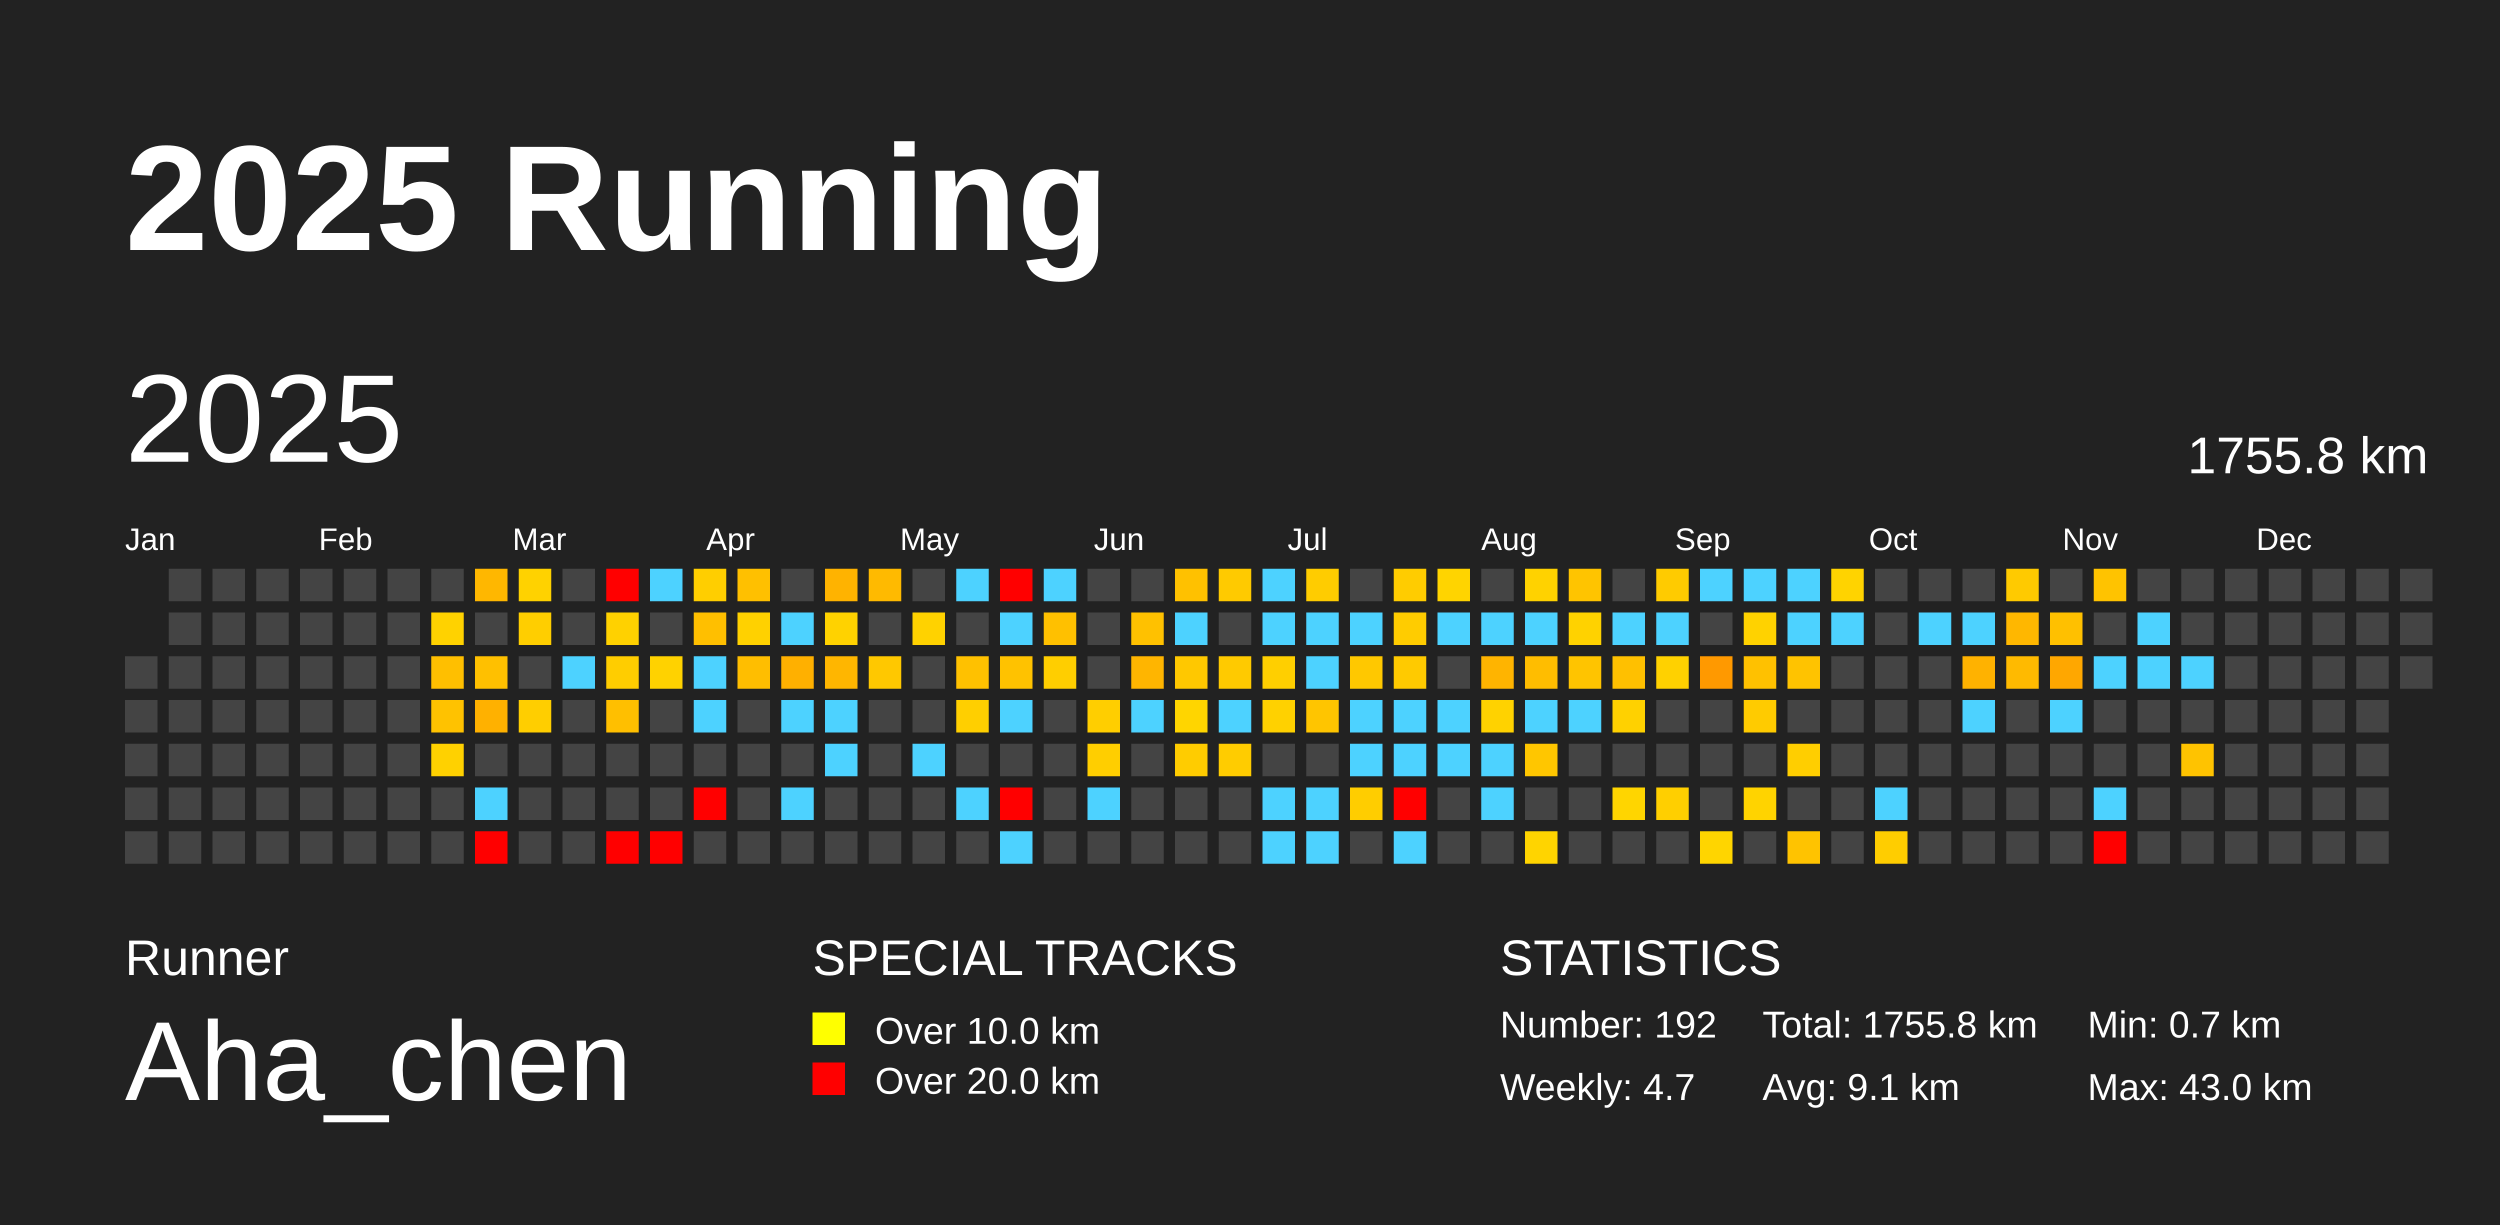
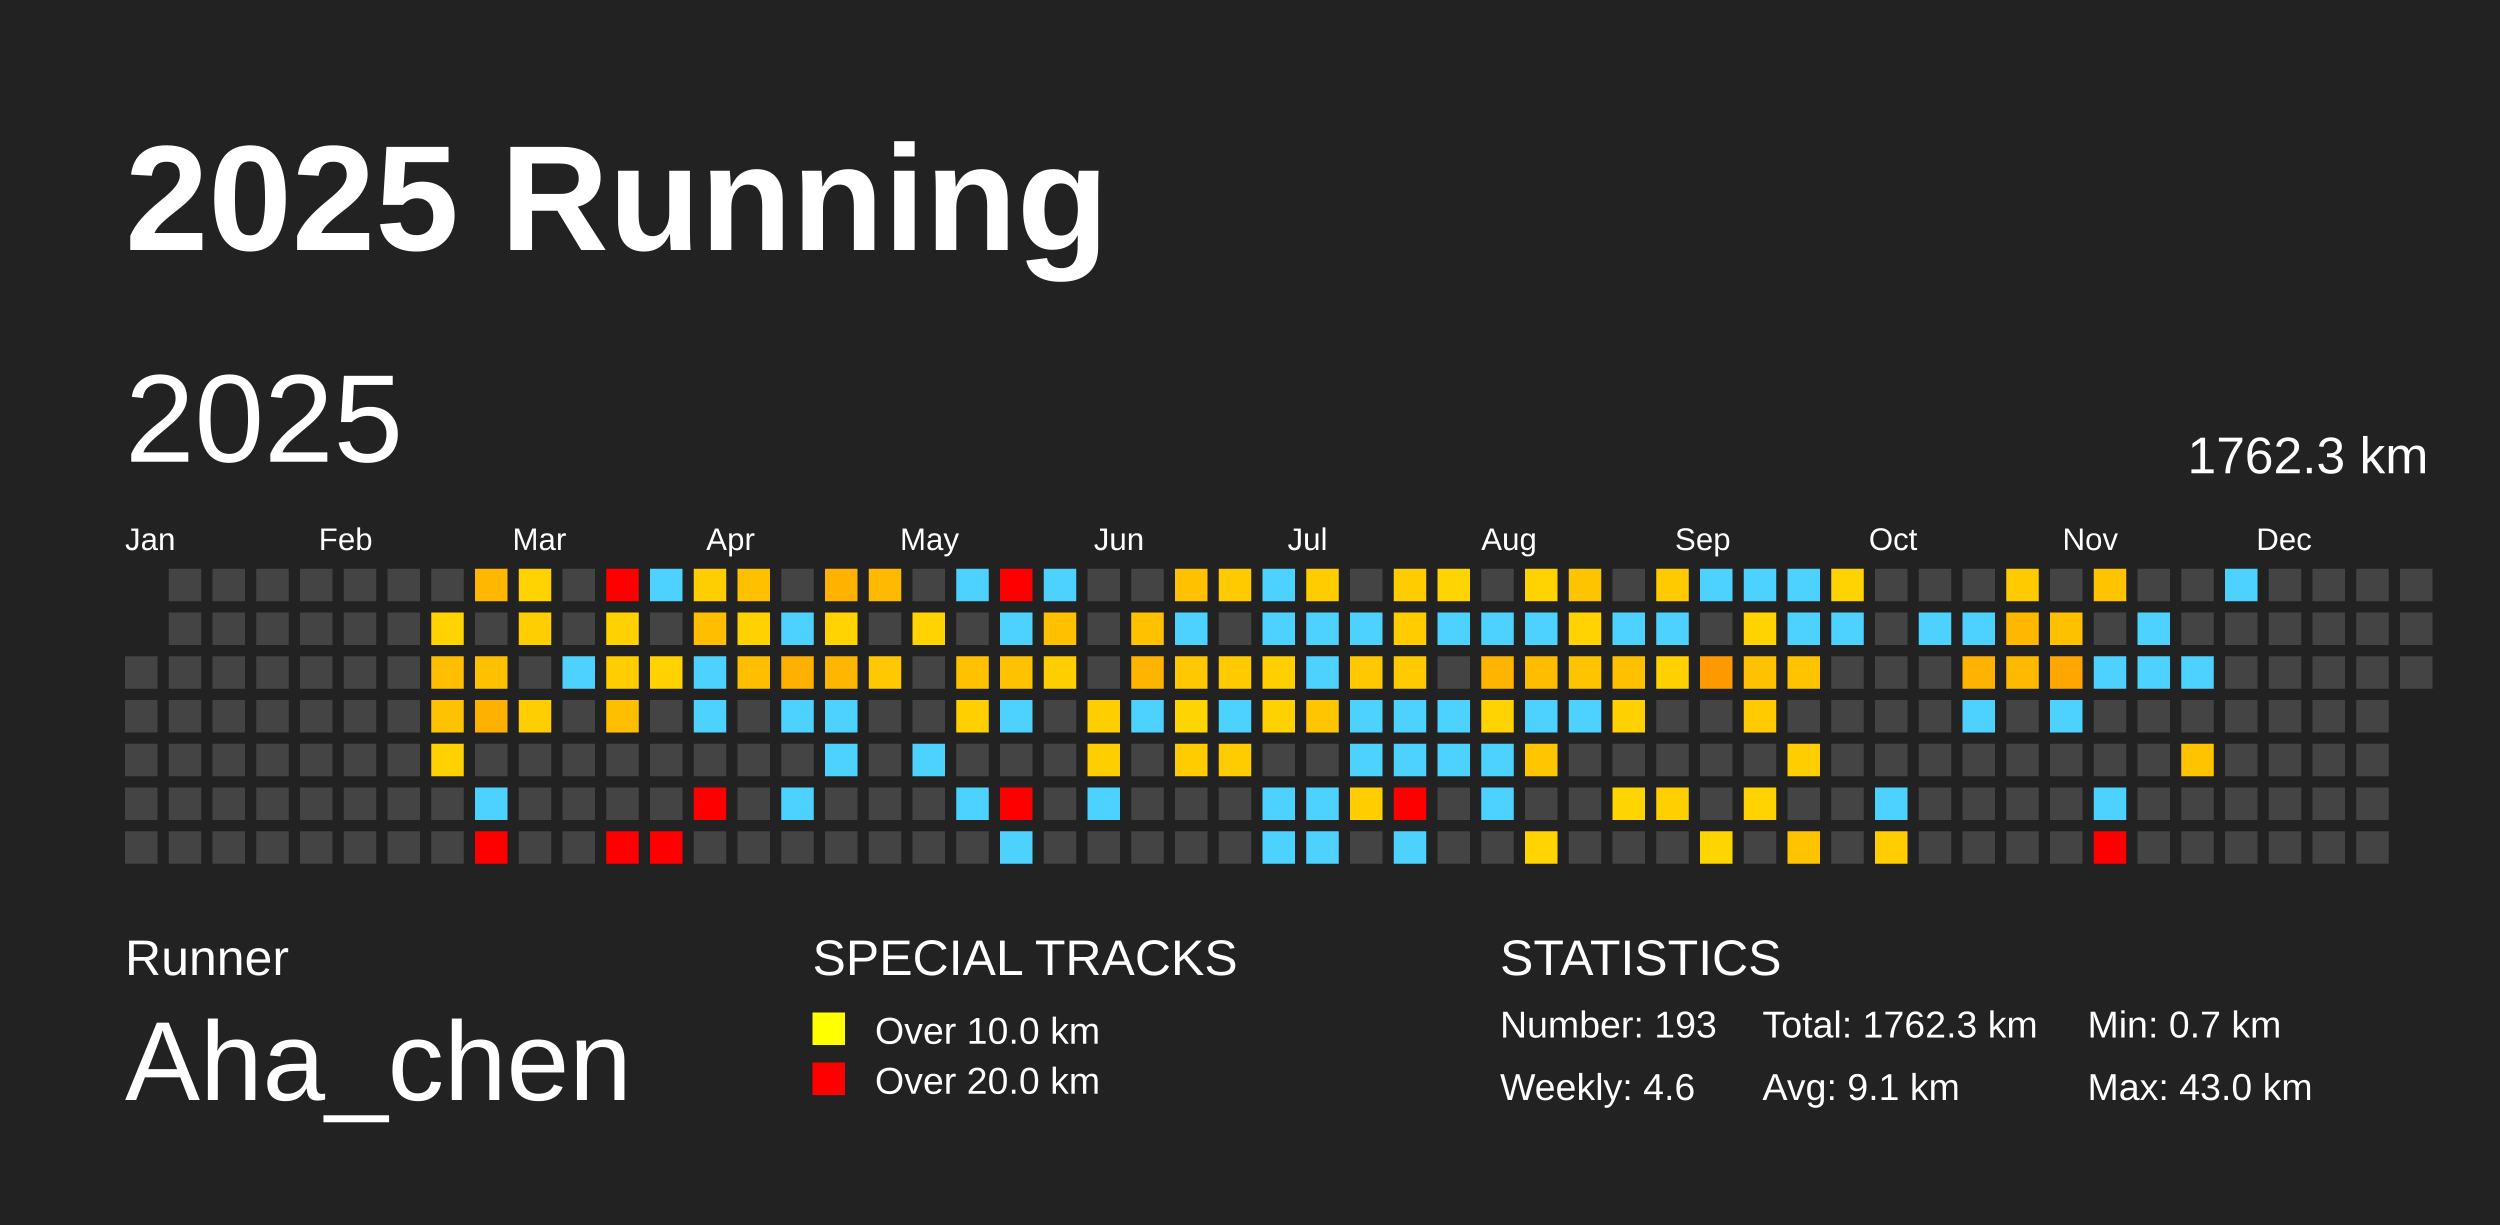
<svg xmlns="http://www.w3.org/2000/svg" baseProfile="full" height="98mm" version="1.1" viewBox="0,0,200,98" width="200mm">
  <defs />
  <rect fill="#222222" height="98" width="200" x="0" y="0" />
  <text fill="#FFFFFF" style="font-size:12px; font-family:Arial; font-weight:bold;" x="10" y="20">2025 Running</text>
  <text fill="#FFFFFF" style="font-size:4px; font-family:Arial" x="10" y="78">Runner</text>
  <text fill="#FFFFFF" style="font-size:9px; font-family:Arial" x="10" y="88">Aha_chen</text>
  <text fill="#FFFFFF" style="font-size:4px; font-family:Arial" x="65" y="78">SPECIAL TRACKS</text>
  <rect fill="yellow" height="2.6" width="2.6" x="65" y="81" />
  <text fill="#FFFFFF" style="font-size:3px; font-family:Arial" x="70" y="83.5">Over 10.0 km</text>
  <rect fill="red" height="2.6" width="2.6" x="65" y="85" />
  <text fill="#FFFFFF" style="font-size:3px; font-family:Arial" x="70" y="87.5">Over 20.0 km</text>
  <text fill="#FFFFFF" style="font-size:4px; font-family:Arial" x="120" y="78">STATISTICS</text>
-   <text fill="#FFFFFF" style="font-size:3px; font-family:Arial" x="120" y="83">Number: 192</text>
-   <text fill="#FFFFFF" style="font-size:3px; font-family:Arial" x="120" y="88">Weekly: 4.7</text>
-   <text fill="#FFFFFF" style="font-size:3px; font-family:Arial" x="141" y="83">Total: 1755.8 km</text>
+   <text fill="#FFFFFF" style="font-size:3px; font-family:Arial" x="120" y="83">Number: 193</text>
+   <text fill="#FFFFFF" style="font-size:3px; font-family:Arial" x="120" y="88">Weekly: 4.6</text>
+   <text fill="#FFFFFF" style="font-size:3px; font-family:Arial" x="141" y="83">Total: 1762.3 km</text>
  <text fill="#FFFFFF" style="font-size:3px; font-family:Arial" x="141" y="88">Avg: 9.1 km</text>
  <text fill="#FFFFFF" style="font-size:3px; font-family:Arial" x="167" y="83">Min: 0.7 km</text>
  <text fill="#FFFFFF" style="font-size:3px; font-family:Arial" x="167" y="88">Max: 43.0 km</text>
  <text dominant-baseline="hanging" fill="#FFFFFF" style="font-size:10.0px; font-family:Arial;" x="10" y="30">2025</text>
-   <text dominant-baseline="hanging" fill="#FFFFFF" style="font-size:4.125px; font-family:Arial;" x="175" y="35">1755.8 km</text>
+   <text dominant-baseline="hanging" fill="#FFFFFF" style="font-size:4.125px; font-family:Arial;" x="175" y="35">1762.3 km</text>
  <text fill="#FFFFFF" style="font-size:2.5px; font-family:Arial" x="10.0" y="44">Jan</text>
  <text fill="#FFFFFF" style="font-size:2.5px; font-family:Arial" x="25.5" y="44">Feb</text>
  <text fill="#FFFFFF" style="font-size:2.5px; font-family:Arial" x="41.0" y="44">Mar</text>
  <text fill="#FFFFFF" style="font-size:2.5px; font-family:Arial" x="56.5" y="44">Apr</text>
  <text fill="#FFFFFF" style="font-size:2.5px; font-family:Arial" x="72.0" y="44">May</text>
  <text fill="#FFFFFF" style="font-size:2.5px; font-family:Arial" x="87.5" y="44">Jun</text>
  <text fill="#FFFFFF" style="font-size:2.5px; font-family:Arial" x="103.0" y="44">Jul</text>
  <text fill="#FFFFFF" style="font-size:2.5px; font-family:Arial" x="118.5" y="44">Aug</text>
  <text fill="#FFFFFF" style="font-size:2.5px; font-family:Arial" x="134.0" y="44">Sep</text>
  <text fill="#FFFFFF" style="font-size:2.5px; font-family:Arial" x="149.5" y="44">Oct</text>
  <text fill="#FFFFFF" style="font-size:2.5px; font-family:Arial" x="165.0" y="44">Nov</text>
  <text fill="#FFFFFF" style="font-size:2.5px; font-family:Arial" x="180.5" y="44">Dec</text>
  <rect fill="#444444" height="2.6" width="2.6" x="10.0" y="52.5" />
  <rect fill="#444444" height="2.6" width="2.6" x="10.0" y="56.0" />
  <rect fill="#444444" height="2.6" width="2.6" x="10.0" y="59.5" />
  <rect fill="#444444" height="2.6" width="2.6" x="10.0" y="63.0" />
  <rect fill="#444444" height="2.6" width="2.6" x="10.0" y="66.5" />
  <rect fill="#444444" height="2.6" width="2.6" x="13.5" y="45.5" />
  <rect fill="#444444" height="2.6" width="2.6" x="13.5" y="49.0" />
  <rect fill="#444444" height="2.6" width="2.6" x="13.5" y="52.5" />
  <rect fill="#444444" height="2.6" width="2.6" x="13.5" y="56.0" />
  <rect fill="#444444" height="2.6" width="2.6" x="13.5" y="59.5" />
  <rect fill="#444444" height="2.6" width="2.6" x="13.5" y="63.0" />
  <rect fill="#444444" height="2.6" width="2.6" x="13.5" y="66.5" />
  <rect fill="#444444" height="2.6" width="2.6" x="17.0" y="45.5" />
  <rect fill="#444444" height="2.6" width="2.6" x="17.0" y="49.0" />
  <rect fill="#444444" height="2.6" width="2.6" x="17.0" y="52.5" />
  <rect fill="#444444" height="2.6" width="2.6" x="17.0" y="56.0" />
  <rect fill="#444444" height="2.6" width="2.6" x="17.0" y="59.5" />
  <rect fill="#444444" height="2.6" width="2.6" x="17.0" y="63.0" />
  <rect fill="#444444" height="2.6" width="2.6" x="17.0" y="66.5" />
  <rect fill="#444444" height="2.6" width="2.6" x="20.5" y="45.5" />
  <rect fill="#444444" height="2.6" width="2.6" x="20.5" y="49.0" />
  <rect fill="#444444" height="2.6" width="2.6" x="20.5" y="52.5" />
  <rect fill="#444444" height="2.6" width="2.6" x="20.5" y="56.0" />
  <rect fill="#444444" height="2.6" width="2.6" x="20.5" y="59.5" />
  <rect fill="#444444" height="2.6" width="2.6" x="20.5" y="63.0" />
  <rect fill="#444444" height="2.6" width="2.6" x="20.5" y="66.5" />
  <rect fill="#444444" height="2.6" width="2.6" x="24.0" y="45.5" />
  <rect fill="#444444" height="2.6" width="2.6" x="24.0" y="49.0" />
  <rect fill="#444444" height="2.6" width="2.6" x="24.0" y="52.5" />
  <rect fill="#444444" height="2.6" width="2.6" x="24.0" y="56.0" />
  <rect fill="#444444" height="2.6" width="2.6" x="24.0" y="59.5" />
  <rect fill="#444444" height="2.6" width="2.6" x="24.0" y="63.0" />
  <rect fill="#444444" height="2.6" width="2.6" x="24.0" y="66.5" />
  <rect fill="#444444" height="2.6" width="2.6" x="27.5" y="45.5" />
  <rect fill="#444444" height="2.6" width="2.6" x="27.5" y="49.0" />
  <rect fill="#444444" height="2.6" width="2.6" x="27.5" y="52.5" />
  <rect fill="#444444" height="2.6" width="2.6" x="27.5" y="56.0" />
  <rect fill="#444444" height="2.6" width="2.6" x="27.5" y="59.5" />
  <rect fill="#444444" height="2.6" width="2.6" x="27.5" y="63.0" />
  <rect fill="#444444" height="2.6" width="2.6" x="27.5" y="66.5" />
  <rect fill="#444444" height="2.6" width="2.6" x="31.0" y="45.5" />
  <rect fill="#444444" height="2.6" width="2.6" x="31.0" y="49.0" />
  <rect fill="#444444" height="2.6" width="2.6" x="31.0" y="52.5" />
  <rect fill="#444444" height="2.6" width="2.6" x="31.0" y="56.0" />
  <rect fill="#444444" height="2.6" width="2.6" x="31.0" y="59.5" />
  <rect fill="#444444" height="2.6" width="2.6" x="31.0" y="63.0" />
  <rect fill="#444444" height="2.6" width="2.6" x="31.0" y="66.5" />
  <rect fill="#444444" height="2.6" width="2.6" x="34.5" y="45.5" />
  <rect fill="#ffd200" height="2.6" width="2.6" x="34.5" y="49.0" />
  <rect fill="#ffbf00" height="2.6" width="2.6" x="34.5" y="52.5" />
  <rect fill="#ffc200" height="2.6" width="2.6" x="34.5" y="56.0" />
  <rect fill="#ffd100" height="2.6" width="2.6" x="34.5" y="59.5" />
  <rect fill="#444444" height="2.6" width="2.6" x="34.5" y="63.0" />
  <rect fill="#444444" height="2.6" width="2.6" x="34.5" y="66.5" />
  <rect fill="#ffb700" height="2.6" width="2.6" x="38.0" y="45.5" />
  <rect fill="#444444" height="2.6" width="2.6" x="38.0" y="49.0" />
  <rect fill="#ffc000" height="2.6" width="2.6" x="38.0" y="52.5" />
  <rect fill="#ffb100" height="2.6" width="2.6" x="38.0" y="56.0" />
  <rect fill="#444444" height="2.6" width="2.6" x="38.0" y="59.5" />
  <rect fill="#4dd2ff" height="2.6" width="2.6" x="38.0" y="63.0" />
  <rect fill="red" height="2.6" width="2.6" x="38.0" y="66.5" />
  <rect fill="#ffd200" height="2.6" width="2.6" x="41.5" y="45.5" />
  <rect fill="#ffce00" height="2.6" width="2.6" x="41.5" y="49.0" />
  <rect fill="#444444" height="2.6" width="2.6" x="41.5" y="52.5" />
  <rect fill="#ffce00" height="2.6" width="2.6" x="41.5" y="56.0" />
  <rect fill="#444444" height="2.6" width="2.6" x="41.5" y="59.5" />
  <rect fill="#444444" height="2.6" width="2.6" x="41.5" y="63.0" />
  <rect fill="#444444" height="2.6" width="2.6" x="41.5" y="66.5" />
  <rect fill="#444444" height="2.6" width="2.6" x="45.0" y="45.5" />
  <rect fill="#444444" height="2.6" width="2.6" x="45.0" y="49.0" />
  <rect fill="#4dd2ff" height="2.6" width="2.6" x="45.0" y="52.5" />
  <rect fill="#444444" height="2.6" width="2.6" x="45.0" y="56.0" />
  <rect fill="#444444" height="2.6" width="2.6" x="45.0" y="59.5" />
  <rect fill="#444444" height="2.6" width="2.6" x="45.0" y="63.0" />
  <rect fill="#444444" height="2.6" width="2.6" x="45.0" y="66.5" />
  <rect fill="red" height="2.6" width="2.6" x="48.5" y="45.5" />
  <rect fill="#ffd100" height="2.6" width="2.6" x="48.5" y="49.0" />
  <rect fill="#ffcd00" height="2.6" width="2.6" x="48.5" y="52.5" />
  <rect fill="#ffbf00" height="2.6" width="2.6" x="48.5" y="56.0" />
  <rect fill="#444444" height="2.6" width="2.6" x="48.5" y="59.5" />
  <rect fill="#444444" height="2.6" width="2.6" x="48.5" y="63.0" />
  <rect fill="red" height="2.6" width="2.6" x="48.5" y="66.5" />
  <rect fill="#4dd2ff" height="2.6" width="2.6" x="52.0" y="45.5" />
  <rect fill="#444444" height="2.6" width="2.6" x="52.0" y="49.0" />
  <rect fill="#ffd200" height="2.6" width="2.6" x="52.0" y="52.5" />
  <rect fill="#444444" height="2.6" width="2.6" x="52.0" y="56.0" />
  <rect fill="#444444" height="2.6" width="2.6" x="52.0" y="59.5" />
  <rect fill="#444444" height="2.6" width="2.6" x="52.0" y="63.0" />
  <rect fill="red" height="2.6" width="2.6" x="52.0" y="66.5" />
  <rect fill="#ffce00" height="2.6" width="2.6" x="55.5" y="45.5" />
  <rect fill="#ffbf00" height="2.6" width="2.6" x="55.5" y="49.0" />
  <rect fill="#4dd2ff" height="2.6" width="2.6" x="55.5" y="52.5" />
  <rect fill="#4dd2ff" height="2.6" width="2.6" x="55.5" y="56.0" />
  <rect fill="#444444" height="2.6" width="2.6" x="55.5" y="59.5" />
  <rect fill="red" height="2.6" width="2.6" x="55.5" y="63.0" />
  <rect fill="#444444" height="2.6" width="2.6" x="55.5" y="66.5" />
  <rect fill="#ffc000" height="2.6" width="2.6" x="59.0" y="45.5" />
  <rect fill="#ffd100" height="2.6" width="2.6" x="59.0" y="49.0" />
  <rect fill="#ffbe00" height="2.6" width="2.6" x="59.0" y="52.5" />
  <rect fill="#444444" height="2.6" width="2.6" x="59.0" y="56.0" />
  <rect fill="#444444" height="2.6" width="2.6" x="59.0" y="59.5" />
  <rect fill="#444444" height="2.6" width="2.6" x="59.0" y="63.0" />
  <rect fill="#444444" height="2.6" width="2.6" x="59.0" y="66.5" />
  <rect fill="#444444" height="2.6" width="2.6" x="62.5" y="45.5" />
  <rect fill="#4dd2ff" height="2.6" width="2.6" x="62.5" y="49.0" />
  <rect fill="#ffb000" height="2.6" width="2.6" x="62.5" y="52.5" />
  <rect fill="#4dd2ff" height="2.6" width="2.6" x="62.5" y="56.0" />
  <rect fill="#444444" height="2.6" width="2.6" x="62.5" y="59.5" />
  <rect fill="#4dd2ff" height="2.6" width="2.6" x="62.5" y="63.0" />
  <rect fill="#444444" height="2.6" width="2.6" x="62.5" y="66.5" />
  <rect fill="#ffb300" height="2.6" width="2.6" x="66.0" y="45.5" />
  <rect fill="#ffd200" height="2.6" width="2.6" x="66.0" y="49.0" />
  <rect fill="#ffb600" height="2.6" width="2.6" x="66.0" y="52.5" />
  <rect fill="#4dd2ff" height="2.6" width="2.6" x="66.0" y="56.0" />
  <rect fill="#4dd2ff" height="2.6" width="2.6" x="66.0" y="59.5" />
  <rect fill="#444444" height="2.6" width="2.6" x="66.0" y="63.0" />
  <rect fill="#444444" height="2.6" width="2.6" x="66.0" y="66.5" />
  <rect fill="#ffba00" height="2.6" width="2.6" x="69.5" y="45.5" />
  <rect fill="#444444" height="2.6" width="2.6" x="69.5" y="49.0" />
  <rect fill="#ffc800" height="2.6" width="2.6" x="69.5" y="52.5" />
  <rect fill="#444444" height="2.6" width="2.6" x="69.5" y="56.0" />
  <rect fill="#444444" height="2.6" width="2.6" x="69.5" y="59.5" />
  <rect fill="#444444" height="2.6" width="2.6" x="69.5" y="63.0" />
  <rect fill="#444444" height="2.6" width="2.6" x="69.5" y="66.5" />
  <rect fill="#444444" height="2.6" width="2.6" x="73.0" y="45.5" />
  <rect fill="#ffd200" height="2.6" width="2.6" x="73.0" y="49.0" />
  <rect fill="#444444" height="2.6" width="2.6" x="73.0" y="52.5" />
  <rect fill="#444444" height="2.6" width="2.6" x="73.0" y="56.0" />
  <rect fill="#4dd2ff" height="2.6" width="2.6" x="73.0" y="59.5" />
  <rect fill="#444444" height="2.6" width="2.6" x="73.0" y="63.0" />
  <rect fill="#444444" height="2.6" width="2.6" x="73.0" y="66.5" />
  <rect fill="#4dd2ff" height="2.6" width="2.6" x="76.5" y="45.5" />
  <rect fill="#444444" height="2.6" width="2.6" x="76.5" y="49.0" />
  <rect fill="#ffc100" height="2.6" width="2.6" x="76.5" y="52.5" />
  <rect fill="#ffcf00" height="2.6" width="2.6" x="76.5" y="56.0" />
  <rect fill="#444444" height="2.6" width="2.6" x="76.5" y="59.5" />
  <rect fill="#4dd2ff" height="2.6" width="2.6" x="76.5" y="63.0" />
  <rect fill="#444444" height="2.6" width="2.6" x="76.5" y="66.5" />
  <rect fill="red" height="2.6" width="2.6" x="80.0" y="45.5" />
  <rect fill="#4dd2ff" height="2.6" width="2.6" x="80.0" y="49.0" />
  <rect fill="#ffc200" height="2.6" width="2.6" x="80.0" y="52.5" />
  <rect fill="#4dd2ff" height="2.6" width="2.6" x="80.0" y="56.0" />
  <rect fill="#444444" height="2.6" width="2.6" x="80.0" y="59.5" />
  <rect fill="red" height="2.6" width="2.6" x="80.0" y="63.0" />
  <rect fill="#4dd2ff" height="2.6" width="2.6" x="80.0" y="66.5" />
  <rect fill="#4dd2ff" height="2.6" width="2.6" x="83.5" y="45.5" />
  <rect fill="#ffc000" height="2.6" width="2.6" x="83.5" y="49.0" />
  <rect fill="#ffce00" height="2.6" width="2.6" x="83.5" y="52.5" />
  <rect fill="#444444" height="2.6" width="2.6" x="83.5" y="56.0" />
  <rect fill="#444444" height="2.6" width="2.6" x="83.5" y="59.5" />
  <rect fill="#444444" height="2.6" width="2.6" x="83.5" y="63.0" />
  <rect fill="#444444" height="2.6" width="2.6" x="83.5" y="66.5" />
  <rect fill="#444444" height="2.6" width="2.6" x="87.0" y="45.5" />
  <rect fill="#444444" height="2.6" width="2.6" x="87.0" y="49.0" />
  <rect fill="#444444" height="2.6" width="2.6" x="87.0" y="52.5" />
  <rect fill="#ffce00" height="2.6" width="2.6" x="87.0" y="56.0" />
  <rect fill="#ffce00" height="2.6" width="2.6" x="87.0" y="59.5" />
  <rect fill="#4dd2ff" height="2.6" width="2.6" x="87.0" y="63.0" />
  <rect fill="#444444" height="2.6" width="2.6" x="87.0" y="66.5" />
  <rect fill="#444444" height="2.6" width="2.6" x="90.5" y="45.5" />
  <rect fill="#ffc100" height="2.6" width="2.6" x="90.5" y="49.0" />
  <rect fill="#ffb500" height="2.6" width="2.6" x="90.5" y="52.5" />
  <rect fill="#4dd2ff" height="2.6" width="2.6" x="90.5" y="56.0" />
  <rect fill="#444444" height="2.6" width="2.6" x="90.5" y="59.5" />
  <rect fill="#444444" height="2.6" width="2.6" x="90.5" y="63.0" />
  <rect fill="#444444" height="2.6" width="2.6" x="90.5" y="66.5" />
  <rect fill="#ffc100" height="2.6" width="2.6" x="94.0" y="45.5" />
  <rect fill="#4dd2ff" height="2.6" width="2.6" x="94.0" y="49.0" />
  <rect fill="#ffc800" height="2.6" width="2.6" x="94.0" y="52.5" />
  <rect fill="#ffd500" height="2.6" width="2.6" x="94.0" y="56.0" />
  <rect fill="#ffcc00" height="2.6" width="2.6" x="94.0" y="59.5" />
  <rect fill="#444444" height="2.6" width="2.6" x="94.0" y="63.0" />
  <rect fill="#444444" height="2.6" width="2.6" x="94.0" y="66.5" />
  <rect fill="#ffca00" height="2.6" width="2.6" x="97.5" y="45.5" />
  <rect fill="#444444" height="2.6" width="2.6" x="97.5" y="49.0" />
  <rect fill="#ffca00" height="2.6" width="2.6" x="97.5" y="52.5" />
  <rect fill="#4dd2ff" height="2.6" width="2.6" x="97.5" y="56.0" />
  <rect fill="#ffcc00" height="2.6" width="2.6" x="97.5" y="59.5" />
  <rect fill="#444444" height="2.6" width="2.6" x="97.5" y="63.0" />
  <rect fill="#444444" height="2.6" width="2.6" x="97.5" y="66.5" />
  <rect fill="#4dd2ff" height="2.6" width="2.6" x="101.0" y="45.5" />
  <rect fill="#4dd2ff" height="2.6" width="2.6" x="101.0" y="49.0" />
  <rect fill="#ffcf00" height="2.6" width="2.6" x="101.0" y="52.5" />
  <rect fill="#ffd100" height="2.6" width="2.6" x="101.0" y="56.0" />
  <rect fill="#444444" height="2.6" width="2.6" x="101.0" y="59.5" />
  <rect fill="#4dd2ff" height="2.6" width="2.6" x="101.0" y="63.0" />
  <rect fill="#4dd2ff" height="2.6" width="2.6" x="101.0" y="66.5" />
  <rect fill="#ffcc00" height="2.6" width="2.6" x="104.5" y="45.5" />
  <rect fill="#4dd2ff" height="2.6" width="2.6" x="104.5" y="49.0" />
  <rect fill="#4dd2ff" height="2.6" width="2.6" x="104.5" y="52.5" />
  <rect fill="#ffc500" height="2.6" width="2.6" x="104.5" y="56.0" />
  <rect fill="#444444" height="2.6" width="2.6" x="104.5" y="59.5" />
  <rect fill="#4dd2ff" height="2.6" width="2.6" x="104.5" y="63.0" />
  <rect fill="#4dd2ff" height="2.6" width="2.6" x="104.5" y="66.5" />
  <rect fill="#444444" height="2.6" width="2.6" x="108.0" y="45.5" />
  <rect fill="#4dd2ff" height="2.6" width="2.6" x="108.0" y="49.0" />
  <rect fill="#ffc800" height="2.6" width="2.6" x="108.0" y="52.5" />
  <rect fill="#4dd2ff" height="2.6" width="2.6" x="108.0" y="56.0" />
  <rect fill="#4dd2ff" height="2.6" width="2.6" x="108.0" y="59.5" />
  <rect fill="#ffcd00" height="2.6" width="2.6" x="108.0" y="63.0" />
  <rect fill="#444444" height="2.6" width="2.6" x="108.0" y="66.5" />
  <rect fill="#ffcc00" height="2.6" width="2.6" x="111.5" y="45.5" />
  <rect fill="#ffcc00" height="2.6" width="2.6" x="111.5" y="49.0" />
  <rect fill="#ffca00" height="2.6" width="2.6" x="111.5" y="52.5" />
  <rect fill="#4dd2ff" height="2.6" width="2.6" x="111.5" y="56.0" />
  <rect fill="#4dd2ff" height="2.6" width="2.6" x="111.5" y="59.5" />
  <rect fill="red" height="2.6" width="2.6" x="111.5" y="63.0" />
  <rect fill="#4dd2ff" height="2.6" width="2.6" x="111.5" y="66.5" />
  <rect fill="#ffd400" height="2.6" width="2.6" x="115.0" y="45.5" />
  <rect fill="#4dd2ff" height="2.6" width="2.6" x="115.0" y="49.0" />
  <rect fill="#444444" height="2.6" width="2.6" x="115.0" y="52.5" />
  <rect fill="#4dd2ff" height="2.6" width="2.6" x="115.0" y="56.0" />
  <rect fill="#4dd2ff" height="2.6" width="2.6" x="115.0" y="59.5" />
  <rect fill="#444444" height="2.6" width="2.6" x="115.0" y="63.0" />
  <rect fill="#444444" height="2.6" width="2.6" x="115.0" y="66.5" />
  <rect fill="#444444" height="2.6" width="2.6" x="118.5" y="45.5" />
  <rect fill="#4dd2ff" height="2.6" width="2.6" x="118.5" y="49.0" />
  <rect fill="#ffb400" height="2.6" width="2.6" x="118.5" y="52.5" />
  <rect fill="#ffd200" height="2.6" width="2.6" x="118.5" y="56.0" />
  <rect fill="#4dd2ff" height="2.6" width="2.6" x="118.5" y="59.5" />
  <rect fill="#4dd2ff" height="2.6" width="2.6" x="118.5" y="63.0" />
  <rect fill="#444444" height="2.6" width="2.6" x="118.5" y="66.5" />
  <rect fill="#ffd200" height="2.6" width="2.6" x="122.0" y="45.5" />
  <rect fill="#4dd2ff" height="2.6" width="2.6" x="122.0" y="49.0" />
  <rect fill="#ffbd00" height="2.6" width="2.6" x="122.0" y="52.5" />
  <rect fill="#4dd2ff" height="2.6" width="2.6" x="122.0" y="56.0" />
  <rect fill="#ffc600" height="2.6" width="2.6" x="122.0" y="59.5" />
  <rect fill="#444444" height="2.6" width="2.6" x="122.0" y="63.0" />
  <rect fill="#ffd400" height="2.6" width="2.6" x="122.0" y="66.5" />
  <rect fill="#ffc400" height="2.6" width="2.6" x="125.5" y="45.5" />
  <rect fill="#ffd200" height="2.6" width="2.6" x="125.5" y="49.0" />
  <rect fill="#ffc400" height="2.6" width="2.6" x="125.5" y="52.5" />
  <rect fill="#4dd2ff" height="2.6" width="2.6" x="125.5" y="56.0" />
  <rect fill="#444444" height="2.6" width="2.6" x="125.5" y="59.5" />
  <rect fill="#444444" height="2.6" width="2.6" x="125.5" y="63.0" />
  <rect fill="#444444" height="2.6" width="2.6" x="125.5" y="66.5" />
  <rect fill="#444444" height="2.6" width="2.6" x="129.0" y="45.5" />
  <rect fill="#4dd2ff" height="2.6" width="2.6" x="129.0" y="49.0" />
  <rect fill="#ffc000" height="2.6" width="2.6" x="129.0" y="52.5" />
  <rect fill="#ffd100" height="2.6" width="2.6" x="129.0" y="56.0" />
  <rect fill="#444444" height="2.6" width="2.6" x="129.0" y="59.5" />
  <rect fill="#ffd500" height="2.6" width="2.6" x="129.0" y="63.0" />
  <rect fill="#444444" height="2.6" width="2.6" x="129.0" y="66.5" />
  <rect fill="#ffcb00" height="2.6" width="2.6" x="132.5" y="45.5" />
  <rect fill="#4dd2ff" height="2.6" width="2.6" x="132.5" y="49.0" />
  <rect fill="#ffd100" height="2.6" width="2.6" x="132.5" y="52.5" />
  <rect fill="#444444" height="2.6" width="2.6" x="132.5" y="56.0" />
  <rect fill="#444444" height="2.6" width="2.6" x="132.5" y="59.5" />
  <rect fill="#ffcf00" height="2.6" width="2.6" x="132.5" y="63.0" />
  <rect fill="#444444" height="2.6" width="2.6" x="132.5" y="66.5" />
  <rect fill="#4dd2ff" height="2.6" width="2.6" x="136.0" y="45.5" />
  <rect fill="#444444" height="2.6" width="2.6" x="136.0" y="49.0" />
  <rect fill="#ff9900" height="2.6" width="2.6" x="136.0" y="52.5" />
  <rect fill="#444444" height="2.6" width="2.6" x="136.0" y="56.0" />
  <rect fill="#444444" height="2.6" width="2.6" x="136.0" y="59.5" />
  <rect fill="#444444" height="2.6" width="2.6" x="136.0" y="63.0" />
  <rect fill="#ffd500" height="2.6" width="2.6" x="136.0" y="66.5" />
  <rect fill="#4dd2ff" height="2.6" width="2.6" x="139.5" y="45.5" />
  <rect fill="#ffd200" height="2.6" width="2.6" x="139.5" y="49.0" />
  <rect fill="#ffc100" height="2.6" width="2.6" x="139.5" y="52.5" />
  <rect fill="#ffcb00" height="2.6" width="2.6" x="139.5" y="56.0" />
  <rect fill="#444444" height="2.6" width="2.6" x="139.5" y="59.5" />
  <rect fill="#ffd300" height="2.6" width="2.6" x="139.5" y="63.0" />
  <rect fill="#444444" height="2.6" width="2.6" x="139.5" y="66.5" />
  <rect fill="#4dd2ff" height="2.6" width="2.6" x="143.0" y="45.5" />
  <rect fill="#4dd2ff" height="2.6" width="2.6" x="143.0" y="49.0" />
  <rect fill="#ffc300" height="2.6" width="2.6" x="143.0" y="52.5" />
  <rect fill="#444444" height="2.6" width="2.6" x="143.0" y="56.0" />
  <rect fill="#ffce00" height="2.6" width="2.6" x="143.0" y="59.5" />
  <rect fill="#444444" height="2.6" width="2.6" x="143.0" y="63.0" />
  <rect fill="#ffc300" height="2.6" width="2.6" x="143.0" y="66.5" />
  <rect fill="#ffd300" height="2.6" width="2.6" x="146.5" y="45.5" />
  <rect fill="#4dd2ff" height="2.6" width="2.6" x="146.5" y="49.0" />
  <rect fill="#444444" height="2.6" width="2.6" x="146.5" y="52.5" />
  <rect fill="#444444" height="2.6" width="2.6" x="146.5" y="56.0" />
  <rect fill="#444444" height="2.6" width="2.6" x="146.5" y="59.5" />
  <rect fill="#444444" height="2.6" width="2.6" x="146.5" y="63.0" />
  <rect fill="#444444" height="2.6" width="2.6" x="146.5" y="66.5" />
  <rect fill="#444444" height="2.6" width="2.6" x="150.0" y="45.5" />
  <rect fill="#444444" height="2.6" width="2.6" x="150.0" y="49.0" />
  <rect fill="#444444" height="2.6" width="2.6" x="150.0" y="52.5" />
  <rect fill="#444444" height="2.6" width="2.6" x="150.0" y="56.0" />
  <rect fill="#444444" height="2.6" width="2.6" x="150.0" y="59.5" />
  <rect fill="#4dd2ff" height="2.6" width="2.6" x="150.0" y="63.0" />
  <rect fill="#ffcd00" height="2.6" width="2.6" x="150.0" y="66.5" />
  <rect fill="#444444" height="2.6" width="2.6" x="153.5" y="45.5" />
  <rect fill="#4dd2ff" height="2.6" width="2.6" x="153.5" y="49.0" />
  <rect fill="#444444" height="2.6" width="2.6" x="153.5" y="52.5" />
  <rect fill="#444444" height="2.6" width="2.6" x="153.5" y="56.0" />
  <rect fill="#444444" height="2.6" width="2.6" x="153.5" y="59.5" />
  <rect fill="#444444" height="2.6" width="2.6" x="153.5" y="63.0" />
  <rect fill="#444444" height="2.6" width="2.6" x="153.5" y="66.5" />
  <rect fill="#444444" height="2.6" width="2.6" x="157.0" y="45.5" />
  <rect fill="#4dd2ff" height="2.6" width="2.6" x="157.0" y="49.0" />
  <rect fill="#ffb200" height="2.6" width="2.6" x="157.0" y="52.5" />
  <rect fill="#4dd2ff" height="2.6" width="2.6" x="157.0" y="56.0" />
  <rect fill="#444444" height="2.6" width="2.6" x="157.0" y="59.5" />
  <rect fill="#444444" height="2.6" width="2.6" x="157.0" y="63.0" />
  <rect fill="#444444" height="2.6" width="2.6" x="157.0" y="66.5" />
  <rect fill="#ffca00" height="2.6" width="2.6" x="160.5" y="45.5" />
  <rect fill="#ffb700" height="2.6" width="2.6" x="160.5" y="49.0" />
  <rect fill="#ffba00" height="2.6" width="2.6" x="160.5" y="52.5" />
  <rect fill="#444444" height="2.6" width="2.6" x="160.5" y="56.0" />
  <rect fill="#444444" height="2.6" width="2.6" x="160.5" y="59.5" />
  <rect fill="#444444" height="2.6" width="2.6" x="160.5" y="63.0" />
  <rect fill="#444444" height="2.6" width="2.6" x="160.5" y="66.5" />
  <rect fill="#444444" height="2.6" width="2.6" x="164.0" y="45.5" />
  <rect fill="#ffc000" height="2.6" width="2.6" x="164.0" y="49.0" />
  <rect fill="#ffa700" height="2.6" width="2.6" x="164.0" y="52.5" />
  <rect fill="#4dd2ff" height="2.6" width="2.6" x="164.0" y="56.0" />
  <rect fill="#444444" height="2.6" width="2.6" x="164.0" y="59.5" />
  <rect fill="#444444" height="2.6" width="2.6" x="164.0" y="63.0" />
  <rect fill="#444444" height="2.6" width="2.6" x="164.0" y="66.5" />
  <rect fill="#ffc300" height="2.6" width="2.6" x="167.5" y="45.5" />
  <rect fill="#444444" height="2.6" width="2.6" x="167.5" y="49.0" />
  <rect fill="#4dd2ff" height="2.6" width="2.6" x="167.5" y="52.5" />
  <rect fill="#444444" height="2.6" width="2.6" x="167.5" y="56.0" />
  <rect fill="#444444" height="2.6" width="2.6" x="167.5" y="59.5" />
  <rect fill="#4dd2ff" height="2.6" width="2.6" x="167.5" y="63.0" />
  <rect fill="red" height="2.6" width="2.6" x="167.5" y="66.5" />
  <rect fill="#444444" height="2.6" width="2.6" x="171.0" y="45.5" />
  <rect fill="#4dd2ff" height="2.6" width="2.6" x="171.0" y="49.0" />
  <rect fill="#4dd2ff" height="2.6" width="2.6" x="171.0" y="52.5" />
  <rect fill="#444444" height="2.6" width="2.6" x="171.0" y="56.0" />
  <rect fill="#444444" height="2.6" width="2.6" x="171.0" y="59.5" />
  <rect fill="#444444" height="2.6" width="2.6" x="171.0" y="63.0" />
  <rect fill="#444444" height="2.6" width="2.6" x="171.0" y="66.5" />
  <rect fill="#444444" height="2.6" width="2.6" x="174.5" y="45.5" />
  <rect fill="#444444" height="2.6" width="2.6" x="174.5" y="49.0" />
  <rect fill="#4dd2ff" height="2.6" width="2.6" x="174.5" y="52.5" />
  <rect fill="#444444" height="2.6" width="2.6" x="174.5" y="56.0" />
  <rect fill="#ffc300" height="2.6" width="2.6" x="174.5" y="59.5" />
  <rect fill="#444444" height="2.6" width="2.6" x="174.5" y="63.0" />
  <rect fill="#444444" height="2.6" width="2.6" x="174.5" y="66.5" />
-   <rect fill="#444444" height="2.6" width="2.6" x="178.0" y="45.5" />
+   <rect fill="#4dd2ff" height="2.6" width="2.6" x="178.0" y="45.5" />
  <rect fill="#444444" height="2.6" width="2.6" x="178.0" y="49.0" />
  <rect fill="#444444" height="2.6" width="2.6" x="178.0" y="52.5" />
  <rect fill="#444444" height="2.6" width="2.6" x="178.0" y="56.0" />
  <rect fill="#444444" height="2.6" width="2.6" x="178.0" y="59.5" />
  <rect fill="#444444" height="2.6" width="2.6" x="178.0" y="63.0" />
  <rect fill="#444444" height="2.6" width="2.6" x="178.0" y="66.5" />
  <rect fill="#444444" height="2.6" width="2.6" x="181.5" y="45.5" />
  <rect fill="#444444" height="2.6" width="2.6" x="181.5" y="49.0" />
  <rect fill="#444444" height="2.6" width="2.6" x="181.5" y="52.5" />
  <rect fill="#444444" height="2.6" width="2.6" x="181.5" y="56.0" />
  <rect fill="#444444" height="2.6" width="2.6" x="181.5" y="59.5" />
  <rect fill="#444444" height="2.6" width="2.6" x="181.5" y="63.0" />
  <rect fill="#444444" height="2.6" width="2.6" x="181.5" y="66.5" />
  <rect fill="#444444" height="2.6" width="2.6" x="185.0" y="45.5" />
  <rect fill="#444444" height="2.6" width="2.6" x="185.0" y="49.0" />
  <rect fill="#444444" height="2.6" width="2.6" x="185.0" y="52.5" />
  <rect fill="#444444" height="2.6" width="2.6" x="185.0" y="56.0" />
  <rect fill="#444444" height="2.6" width="2.6" x="185.0" y="59.5" />
  <rect fill="#444444" height="2.6" width="2.6" x="185.0" y="63.0" />
  <rect fill="#444444" height="2.6" width="2.6" x="185.0" y="66.5" />
  <rect fill="#444444" height="2.6" width="2.6" x="188.5" y="45.5" />
  <rect fill="#444444" height="2.6" width="2.6" x="188.5" y="49.0" />
  <rect fill="#444444" height="2.6" width="2.6" x="188.5" y="52.5" />
  <rect fill="#444444" height="2.6" width="2.6" x="188.5" y="56.0" />
  <rect fill="#444444" height="2.6" width="2.6" x="188.5" y="59.5" />
  <rect fill="#444444" height="2.6" width="2.6" x="188.5" y="63.0" />
  <rect fill="#444444" height="2.6" width="2.6" x="188.5" y="66.5" />
  <rect fill="#444444" height="2.6" width="2.6" x="192.0" y="45.5" />
  <rect fill="#444444" height="2.6" width="2.6" x="192.0" y="49.0" />
  <rect fill="#444444" height="2.6" width="2.6" x="192.0" y="52.5" />
</svg>
